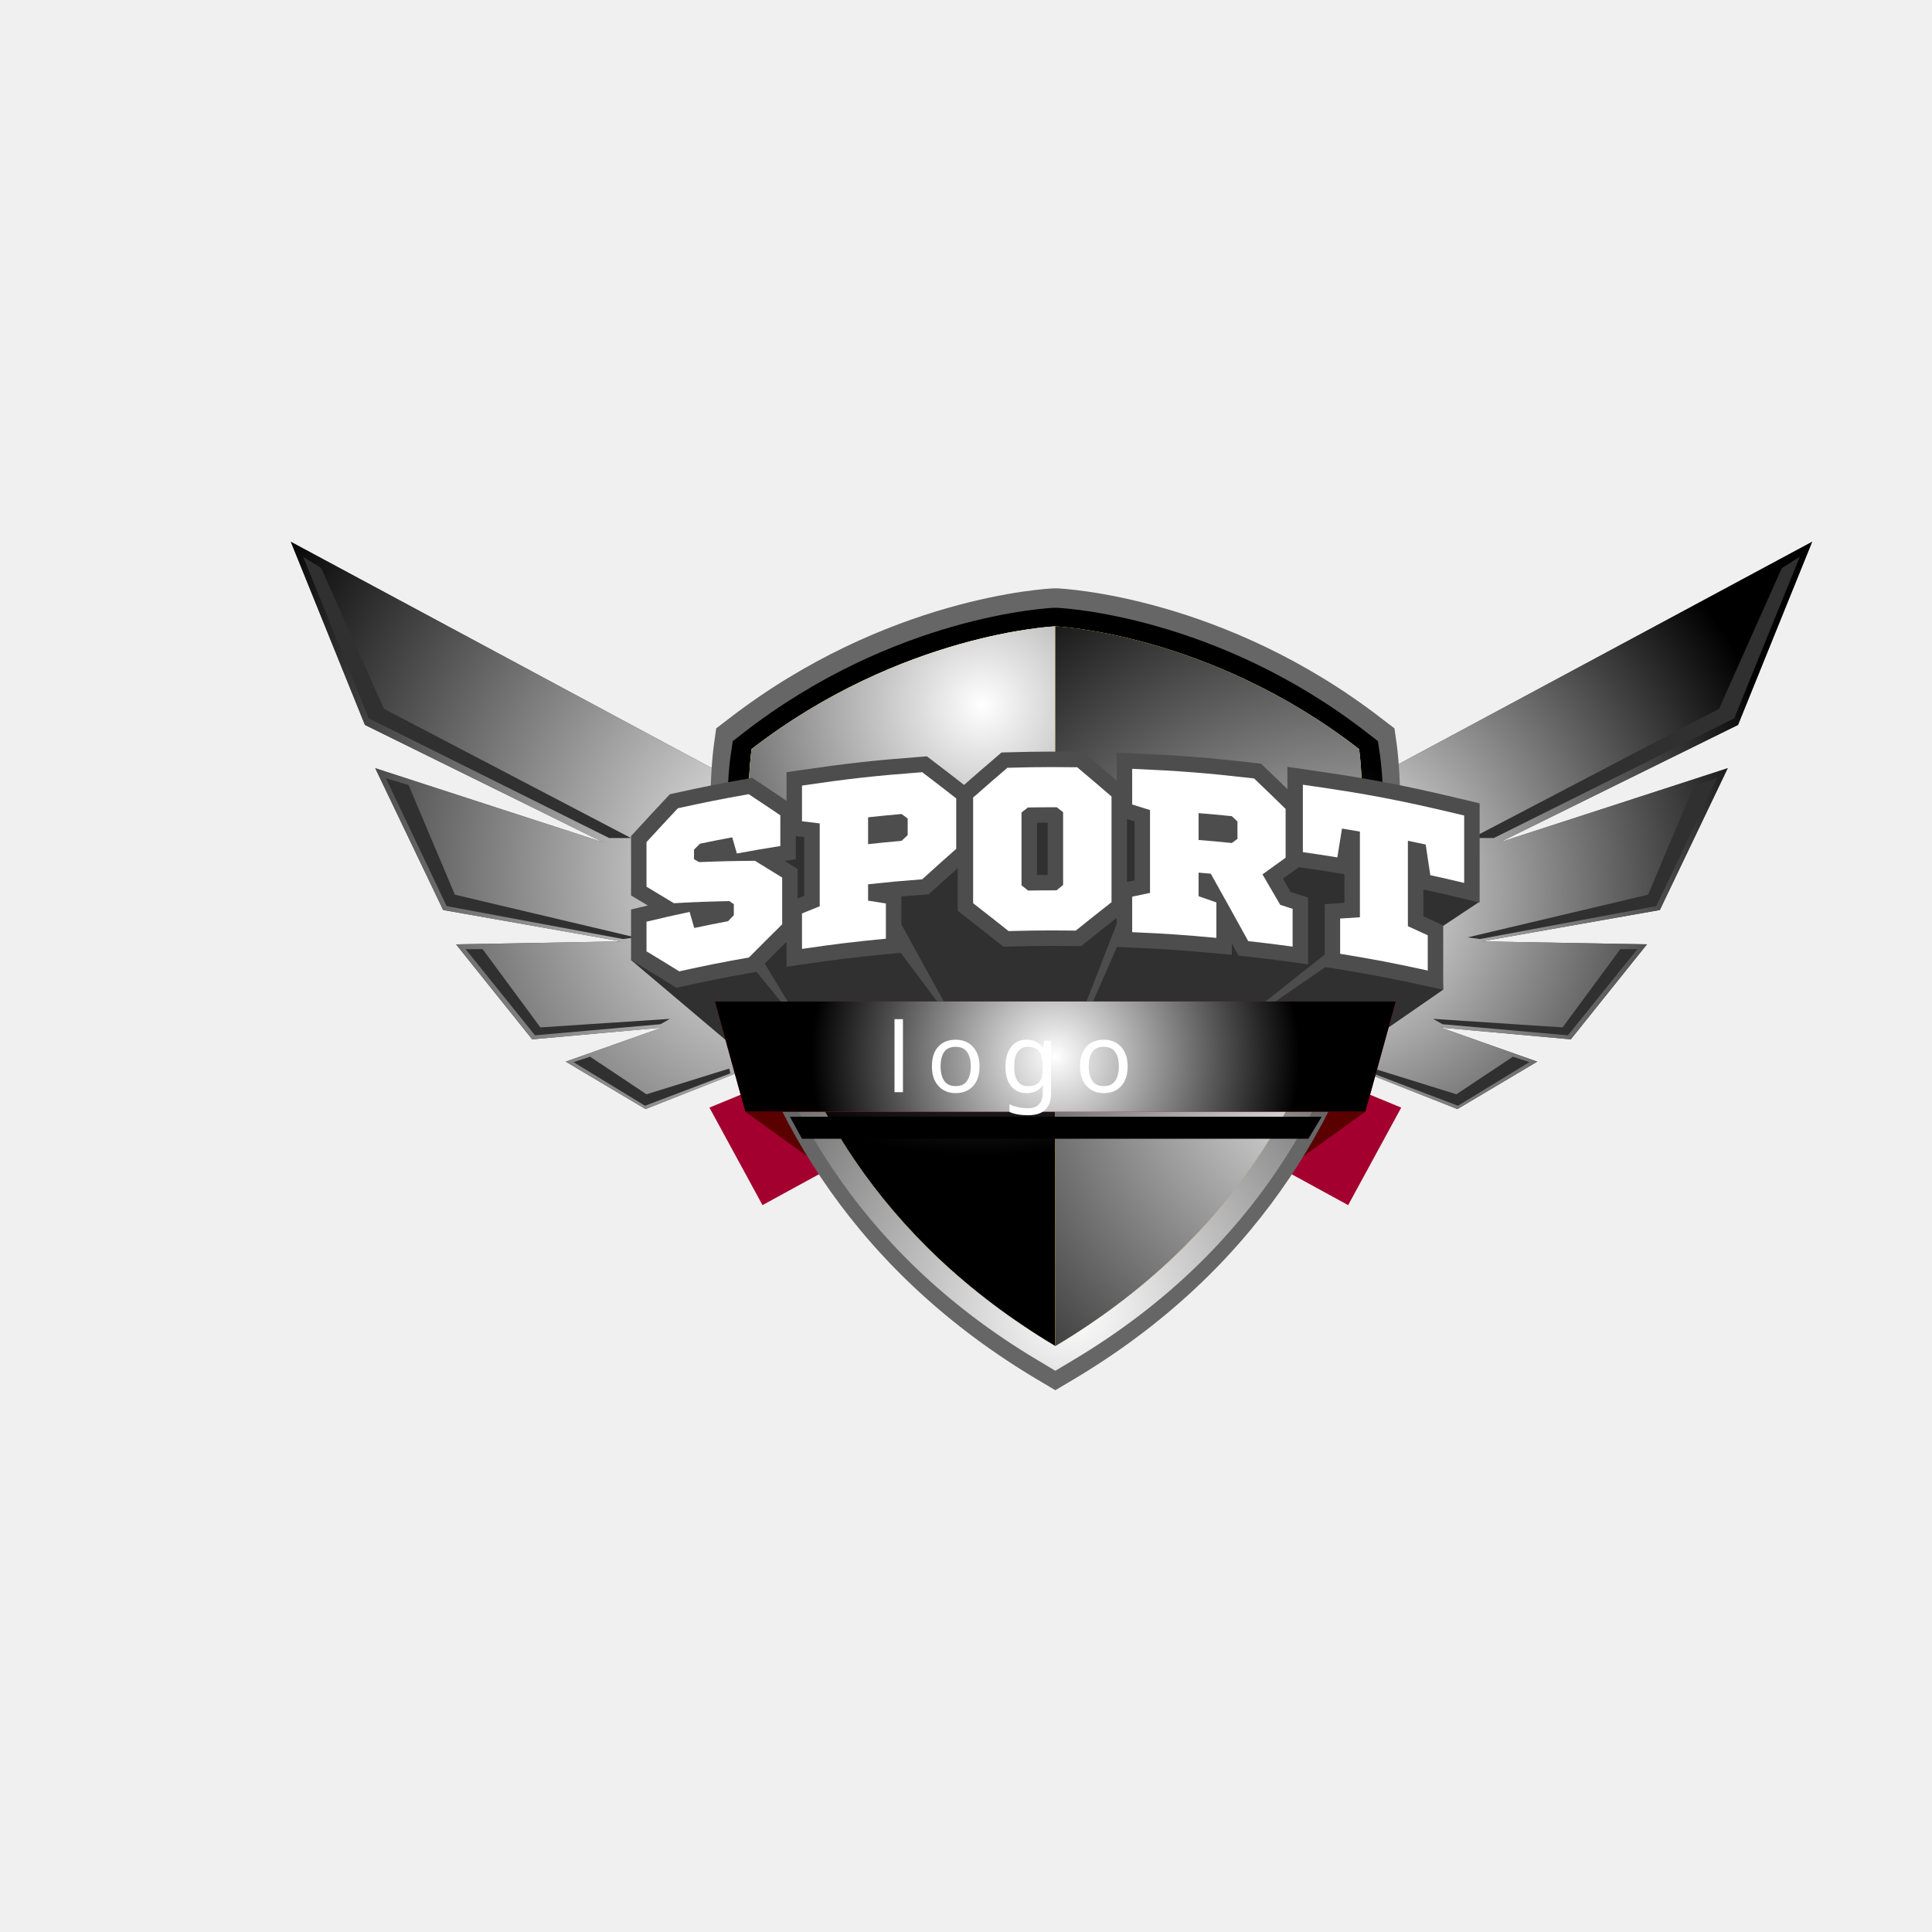
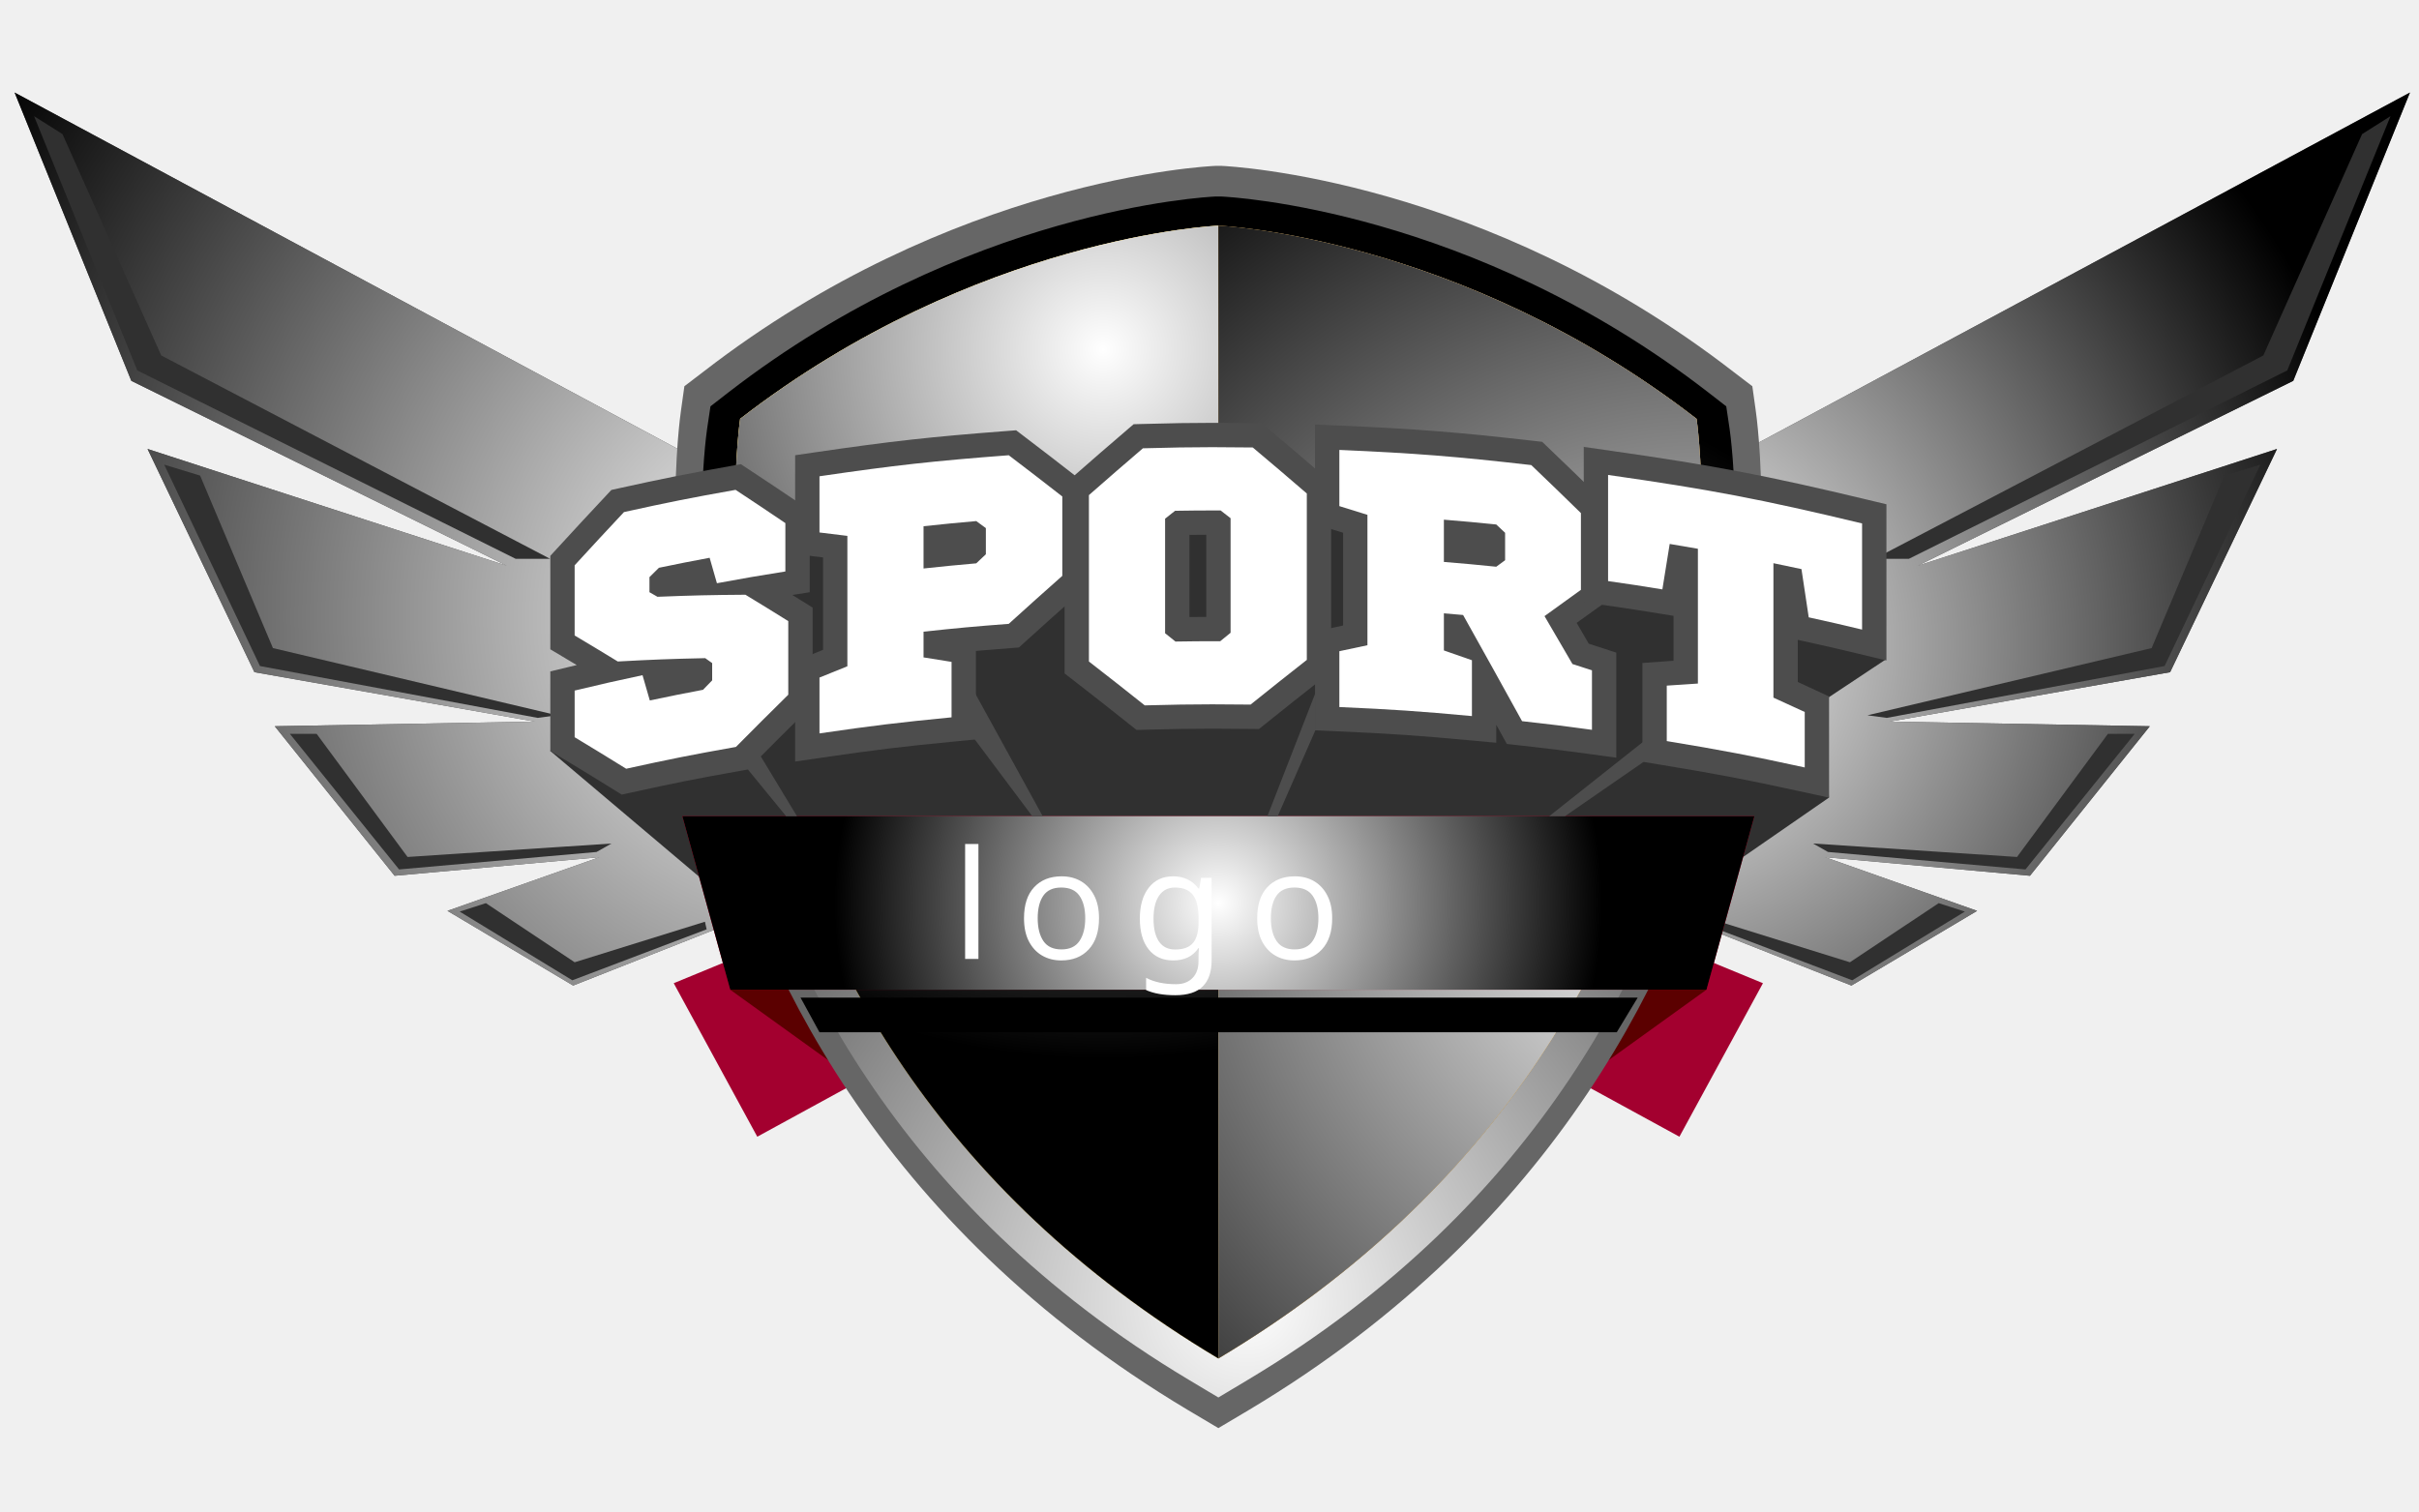
- <svg xmlns="http://www.w3.org/2000/svg" version="1.1" x="0px" y="0px" width="500px" height="500px" viewBox="0 0 500 500" enable-background="new 0 0 500 500" xml:space="preserve">
-   <g id="BACKGROUND" display="none">
-     <rect display="inline" fill="#F2F2F2" width="500" height="500" />
+ <svg xmlns="http://www.w3.org/2000/svg" version="1.1" x="0px" y="0px" width="800" height="500" viewBox="0 0 800 500" enable-background="new 0 0 500 500" xml:space="preserve" id="svg154">
+   <defs id="defs158" />
+   <g id="BACKGROUND" display="none" style="display:none">
+     <rect display="inline" width="500" height="500" id="rect2" x="0" y="0" style="display:inline;fill:#f2f2f2" />
    <radialGradient id="SVGID_1_" cx="250" cy="250" r="461.38" gradientUnits="userSpaceOnUse">
-       <stop offset="0.451" style="stop-color:#FFFFFF" />
-       <stop offset="1" style="stop-color:#000000" />
+       <stop offset="0.451" style="stop-color:#FFFFFF" id="stop4" />
+       <stop offset="1" style="stop-color:#000000" id="stop6" />
    </radialGradient>
-     <rect display="inline" opacity="0.36" fill="url(#SVGID_1_)" width="500" height="500" />
+     <rect display="inline" width="500" height="500" id="rect9" x="0" y="0" style="display:inline;opacity:0.36;fill:url(#SVGID_1_)" />
  </g>
-   <g id="OBJECTS">
-     <g>
-       <g>
-         <g>
-           <polygon fill="#4D4D4D" points="192.296,203.125 75.259,140.21 94.442,187.61 156.132,217.996 97.11,198.808 114.679,235.512       160.759,243.632 118.02,244.396 137.721,268.982 171.366,265.933 146.406,274.748 167.067,287.031 210.229,269.969     " />
+   <g id="OBJECTS" transform="matrix(2.012008,0,0,2.012008,-146.5909,-251.4939)">
+     <g id="g150">
+       <g id="g144">
+         <g id="g29">
+           <polygon points="75.259,140.21 94.442,187.61 156.132,217.996 97.11,198.808 114.679,235.512 160.759,243.632 118.02,244.396 137.721,268.982 171.366,265.933 146.406,274.748 167.067,287.031 210.229,269.969 192.296,203.125 " id="polygon12" style="fill:#4d4d4d" />
          <radialGradient id="SVGID_2_" cx="207.629" cy="226.395" r="161.32" gradientUnits="userSpaceOnUse">
-             <stop offset="0" style="stop-color:#FFFFFF" />
-             <stop offset="1" style="stop-color:#000000" />
+             <stop offset="0" style="stop-color:#FFFFFF" id="stop14" />
+             <stop offset="1" style="stop-color:#000000" id="stop16" />
          </radialGradient>
-           <polygon fill="url(#SVGID_2_)" points="192.296,203.125 75.259,140.21 94.442,187.61 156.132,217.996 97.11,198.808       114.679,235.512 160.759,243.632 118.02,244.396 137.721,268.982 171.366,265.933 146.406,274.748 167.067,287.031       210.229,269.969     " />
-           <polygon fill="#303030" points="83.13,147.046 99.358,183.437 163.289,216.877 157.633,216.877 95.424,185.896 78.458,144.095           " />
-           <polygon fill="#303030" points="99.85,201.387 115.587,234.499 161.239,243.023 164.436,242.597 117.718,231.548       105.751,203.19     " />
-           <polygon fill="#303030" points="170.911,265.07 138.454,267.939 120.504,245.646 124.904,245.646 139.847,265.891       173.37,263.678     " />
-           <polygon fill="#303030" points="148.417,274.871 166.93,286.165 189.008,277.787 188.73,276.538 167.315,283.202       152.721,273.483     " />
+           <polygon points="75.259,140.21 94.442,187.61 156.132,217.996 97.11,198.808 114.679,235.512 160.759,243.632 118.02,244.396 137.721,268.982 171.366,265.933 146.406,274.748 167.067,287.031 210.229,269.969 192.296,203.125 " id="polygon19" style="fill:url(#SVGID_2_)" />
+           <polygon points="163.289,216.877 157.633,216.877 95.424,185.896 78.458,144.095 83.13,147.046 99.358,183.437 " id="polygon21" style="fill:#303030" />
+           <polygon points="161.239,243.023 164.436,242.597 117.718,231.548 105.751,203.19 99.85,201.387 115.587,234.499 " id="polygon23" style="fill:#303030" />
+           <polygon points="120.504,245.646 124.904,245.646 139.847,265.891 173.37,263.678 170.911,265.07 138.454,267.939 " id="polygon25" style="fill:#303030" />
+           <polygon points="189.008,277.787 188.73,276.538 167.315,283.202 152.721,273.483 148.417,274.871 166.93,286.165 " id="polygon27" style="fill:#303030" />
        </g>
-         <g>
-           <polygon fill="#4D4D4D" points="351.947,203.125 468.984,140.21 449.801,187.61 388.111,217.996 447.133,198.808       429.564,235.512 383.484,243.632 426.225,244.396 406.523,268.982 372.877,265.933 397.838,274.748 377.178,287.031       334.014,269.969     " />
+         <g id="g48">
+           <polygon points="468.984,140.21 449.801,187.61 388.111,217.996 447.133,198.808 429.564,235.512 383.484,243.632 426.225,244.396 406.523,268.982 372.877,265.933 397.838,274.748 377.178,287.031 334.014,269.969 351.947,203.125 " id="polygon31" style="fill:#4d4d4d" />
          <radialGradient id="SVGID_3_" cx="342.046" cy="230.986" r="124.176" gradientUnits="userSpaceOnUse">
-             <stop offset="0" style="stop-color:#FFFFFF" />
-             <stop offset="1" style="stop-color:#000000" />
+             <stop offset="0" style="stop-color:#FFFFFF" id="stop33" />
+             <stop offset="1" style="stop-color:#000000" id="stop35" />
          </radialGradient>
-           <polygon fill="url(#SVGID_3_)" points="351.947,203.125 468.984,140.21 449.801,187.61 388.111,217.996 447.133,198.808       429.564,235.512 383.484,243.632 426.225,244.396 406.523,268.982 372.877,265.933 397.838,274.748 377.178,287.031       334.014,269.969     " />
-           <polygon fill="#303030" points="461.113,147.046 444.885,183.437 380.955,216.877 386.611,216.877 448.82,185.896       465.785,144.095     " />
-           <polygon fill="#303030" points="444.395,201.387 428.656,234.499 383.004,243.023 379.809,242.597 426.525,231.548       438.492,203.19     " />
-           <polygon fill="#303030" points="373.332,265.07 405.789,267.939 423.74,245.646 419.34,245.646 404.396,265.891       370.875,263.678     " />
-           <polygon fill="#303030" points="395.826,274.871 377.313,286.165 355.236,277.787 355.514,276.538 376.93,283.202       391.523,273.483     " />
+           <polygon points="468.984,140.21 449.801,187.61 388.111,217.996 447.133,198.808 429.564,235.512 383.484,243.632 426.225,244.396 406.523,268.982 372.877,265.933 397.838,274.748 377.178,287.031 334.014,269.969 351.947,203.125 " id="polygon38" style="fill:url(#SVGID_3_)" />
+           <polygon points="380.955,216.877 386.611,216.877 448.82,185.896 465.785,144.095 461.113,147.046 444.885,183.437 " id="polygon40" style="fill:#303030" />
+           <polygon points="383.004,243.023 379.809,242.597 426.525,231.548 438.492,203.19 444.395,201.387 428.656,234.499 " id="polygon42" style="fill:#303030" />
+           <polygon points="423.74,245.646 419.34,245.646 404.396,265.891 370.875,263.678 373.332,265.07 405.789,267.939 " id="polygon44" style="fill:#303030" />
+           <polygon points="355.236,277.787 355.514,276.538 376.93,283.202 391.523,273.483 395.826,274.871 377.313,286.165 " id="polygon46" style="fill:#303030" />
        </g>
-         <polygon fill="#A3002F" points="330.49,301.824 348.904,311.882 362.635,286.645 340.543,277.54    " />
-         <polygon fill="#5B0000" points="353.357,287.709 334.014,301.637 339.752,280.818    " />
-         <polygon fill="#A3002F" points="215.746,301.823 197.332,311.881 183.6,286.645 205.693,277.539    " />
-         <polygon fill="#5B0000" points="192.878,287.709 212.221,301.636 206.484,280.817    " />
-         <path fill="#666666" d="M361.441,192.431l-0.551-3.935l-3.146-2.4c-40.877-31.67-82.461-33.755-84.191-33.833h-0.826     c-1.77,0.079-43.315,2.164-84.23,33.833l-3.147,2.4l-0.551,3.935c-0.157,1.062-3.855,27.027,4.524,60.192     c7.79,30.687,27.736,73.688,78.761,104.177l5.037,2.99l5.035-2.99c51.025-30.489,71.012-73.49,78.762-104.177     C365.297,219.458,361.6,193.493,361.441,192.431z M273.121,348.342c-93.201-55.669-78.605-154.495-78.605-154.495     c38.909-30.096,78.605-31.749,78.605-31.749s39.734,1.652,78.604,31.749C351.725,193.847,366.32,292.673,273.121,348.342z" />
+         <polygon points="362.635,286.645 340.543,277.54 330.49,301.824 348.904,311.882 " id="polygon50" style="fill:#a3002f" />
+         <polygon points="339.752,280.818 353.357,287.709 334.014,301.637 " id="polygon52" style="fill:#5b0000" />
+         <polygon points="183.6,286.645 205.693,277.539 215.746,301.823 197.332,311.881 " id="polygon54" style="fill:#a3002f" />
+         <polygon points="206.484,280.817 192.878,287.709 212.221,301.636 " id="polygon56" style="fill:#5b0000" />
+         <path d="m 361.441,192.431 -0.551,-3.935 -3.146,-2.4 c -40.877,-31.67 -82.461,-33.755 -84.191,-33.833 h -0.826 c -1.77,0.079 -43.315,2.164 -84.23,33.833 l -3.147,2.4 -0.551,3.935 c -0.157,1.062 -3.855,27.027 4.524,60.192 7.79,30.687 27.736,73.688 78.761,104.177 l 5.037,2.99 5.035,-2.99 c 51.025,-30.489 71.012,-73.49 78.762,-104.177 8.379,-33.165 4.682,-59.13 4.523,-60.192 z m -88.32,155.911 C 179.92,292.673 194.516,193.847 194.516,193.847 c 38.909,-30.096 78.605,-31.749 78.605,-31.749 0,0 39.734,1.652 78.604,31.749 0,0 14.595,98.826 -78.604,154.495 z" id="path58" style="fill:#666666" />
        <radialGradient id="SVGID_4_" cx="277.789" cy="339.175" r="160.581" gradientUnits="userSpaceOnUse">
-           <stop offset="0" style="stop-color:#FFFFFF" />
-           <stop offset="1" style="stop-color:#000000" />
+           <stop offset="0" style="stop-color:#FFFFFF" id="stop60" />
+           <stop offset="1" style="stop-color:#000000" id="stop62" />
        </radialGradient>
-         <path fill="url(#SVGID_4_)" d="M357.154,195.5l-0.551-3.698l-2.99-2.321c-38.869-30.097-78.447-32.103-80.1-32.182h-0.787     c-1.652,0.079-41.19,2.085-80.099,32.182l-2.99,2.321l-0.551,3.698c-0.157,1.062-3.659,25.729,4.328,57.321     c7.396,29.191,26.359,70.067,74.906,99.062l4.801,2.872l4.799-2.872c48.547-28.994,67.549-69.87,74.906-99.062     C360.813,221.229,357.311,196.562,357.154,195.5z M273.121,348.342c-93.201-55.669-78.605-154.495-78.605-154.495     c38.909-30.096,78.605-31.749,78.605-31.749s39.734,1.652,78.604,31.749C351.725,193.847,366.32,292.673,273.121,348.342z" />
-         <path fill="#FFD34D" d="M273.121,348.339V162.095c0,0-39.716,1.669-78.605,31.765     C194.516,193.86,179.937,292.682,273.121,348.339z" />
+         <path d="m 357.154,195.5 -0.551,-3.698 -2.99,-2.321 c -38.869,-30.097 -78.447,-32.103 -80.1,-32.182 h -0.787 c -1.652,0.079 -41.19,2.085 -80.099,32.182 l -2.99,2.321 -0.551,3.698 c -0.157,1.062 -3.659,25.729 4.328,57.321 7.396,29.191 26.359,70.067 74.906,99.062 l 4.801,2.872 4.799,-2.872 c 48.547,-28.994 67.549,-69.87 74.906,-99.062 7.987,-31.592 4.485,-56.259 4.328,-57.321 z M 273.121,348.342 C 179.92,292.673 194.516,193.847 194.516,193.847 c 38.909,-30.096 78.605,-31.749 78.605,-31.749 0,0 39.734,1.652 78.604,31.749 0,0 14.595,98.826 -78.604,154.495 z" id="path65" style="fill:url(#SVGID_4_)" />
+         <path d="M 273.121,348.339 V 162.095 c 0,0 -39.716,1.669 -78.605,31.765 0,0 -14.579,98.822 78.605,154.479 z" id="path67" style="fill:#ffd34d" />
        <radialGradient id="SVGID_5_" cx="254.183" cy="182.464" r="116.627" gradientUnits="userSpaceOnUse">
-           <stop offset="0" style="stop-color:#FFFFFF" />
-           <stop offset="1" style="stop-color:#000000" />
+           <stop offset="0" style="stop-color:#FFFFFF" id="stop69" />
+           <stop offset="1" style="stop-color:#000000" id="stop71" />
        </radialGradient>
-         <path fill="url(#SVGID_5_)" d="M273.121,348.339V162.095c0,0-39.716,1.669-78.605,31.765     C194.516,193.86,179.937,292.682,273.121,348.339z" />
-         <path fill="#DC9F35" d="M273.121,348.339V162.095c0,0,39.719,1.669,78.607,31.765     C351.729,193.86,366.307,292.682,273.121,348.339z" />
+         <path d="M 273.121,348.339 V 162.095 c 0,0 -39.716,1.669 -78.605,31.765 0,0 -14.579,98.822 78.605,154.479 z" id="path74" style="fill:url(#SVGID_5_)" />
+         <path d="M 273.121,348.339 V 162.095 c 0,0 39.719,1.669 78.607,31.765 10e-4,0 14.579,98.822 -78.607,154.479 z" id="path76" style="fill:#dc9f35" />
        <radialGradient id="SVGID_6_" cx="353.193" cy="270.327" r="150.137" gradientUnits="userSpaceOnUse">
-           <stop offset="0" style="stop-color:#FFFFFF" />
-           <stop offset="1" style="stop-color:#000000" />
+           <stop offset="0" style="stop-color:#FFFFFF" id="stop78" />
+           <stop offset="1" style="stop-color:#000000" id="stop80" />
        </radialGradient>
-         <path fill="url(#SVGID_6_)" d="M273.121,348.339V162.095c0,0,39.719,1.669,78.607,31.765     C351.729,193.86,366.307,292.682,273.121,348.339z" />
-         <path fill="#303030" d="M163.289,248.443l29.59,25.007l149.661,4.089l30.941-21.404l-0.697-16.051l10.01-6.649     c0,0-23.535-25.293-23.535-25.428c0-0.134-93.25,0.967-93.25,0.967s-44.69,0.865-45.674,0.865     c-0.983,0-28.276,1.476-29.752,1.721c-1.475,0.246-13.032,4.18-13.77,4.426c-0.738,0.246-9.497,6.722-9.497,6.722l3.35,9.506     l0.246,6.147L163.289,248.443z" />
-         <g>
-           <g>
-             <g>
-               <path fill="#FFFFFF" d="M174.729,253.082c-3.384-2.1-5.074-3.133-8.447-5.166l-0.967-0.583v-10.377l1.533-0.368        c2.447-0.587,4.214-1.003,6.049-1.417c-2.53-1.542-3.94-2.391-6.605-3.978l-0.977-0.582v-13.451l0.526-0.574        c3.245-3.538,4.87-5.291,8.126-8.769l0.423-0.453l0.605-0.134c7.367-1.626,10.982-2.346,18.418-3.669l0.785-0.14l0.666,0.439        c3.277,2.161,4.919,3.257,8.204,5.479l0.879,0.595v10.719l-1.686,0.268c-1.887,0.3-3.369,0.541-4.787,0.781        c2.168,1.322,3.557,2.18,6.01,3.708l0.942,0.587v14.048l-0.595,0.587c-3.439,3.395-5.156,5.107-8.587,8.568l-0.446,0.451        l-0.624,0.11c-7.252,1.288-10.778,1.989-17.962,3.569l-0.793,0.174L174.729,253.082z M181.078,237.818        c2.235-0.465,3.839-0.783,6.345-1.261l0.497-0.514v-0.822c-2.977,0.068-5.169,0.133-7.523,0.233L181.078,237.818z         M181.61,221.085c2.755-0.107,4.848-0.176,7.002-0.223l-0.533-1.859c-2.084,0.397-3.591,0.698-5.928,1.18l-0.541,0.533        V221.085z" />
-               <path fill="#4D4D4D" d="M193.764,205.533c3.27,2.156,4.908,3.25,8.185,5.466c0,3.181,0,4.771,0,7.951        c-4.507,0.717-6.757,1.104-11.25,1.935c-0.48-1.675-0.72-2.512-1.199-4.186c-3.337,0.626-5.004,0.956-8.333,1.646        c-0.623,0.613-0.935,0.92-1.557,1.536c0,0.992,0,1.488,0,2.48c0.527,0.301,0.79,0.452,1.317,0.754        c5.769-0.23,8.662-0.298,14.458-0.339c2.814,1.712,4.223,2.58,7.042,4.337c0,4.841,0,7.261,0,12.102        c-3.445,3.4-5.166,5.117-8.603,8.583c-7.238,1.286-10.848,2.004-18.042,3.586c-3.393-2.105-5.087-3.141-8.469-5.18        c0-3.068,0-4.603,0-7.671c4.453-1.069,6.685-1.575,11.157-2.53c0.479,1.661,0.719,2.492,1.199,4.155        c3.494-0.736,5.244-1.087,8.748-1.754c0.6-0.621,0.9-0.931,1.5-1.551c0-1.135,0-1.702,0-2.837        c-0.457-0.326-0.685-0.489-1.142-0.813c-5.762,0.125-8.637,0.235-14.37,0.548c-2.841-1.733-4.26-2.588-7.093-4.275        c0-4.614,0-6.921,0-11.536c3.239-3.532,4.862-5.283,8.111-8.754C182.738,207.571,186.407,206.841,193.764,205.533         M194.634,201.315l-1.571,0.279c-7.378,1.313-11.182,2.07-18.499,3.686l-1.211,0.267l-0.847,0.905        c-3.287,3.511-4.884,5.235-8.139,8.784l-1.052,1.147v1.557v11.536v2.273l1.953,1.163c0.915,0.545,1.678,1,2.388,1.426        c-0.407,0.097-0.83,0.199-1.275,0.306l-3.066,0.736v3.153v7.671v2.259l1.935,1.167c3.38,2.037,5.033,3.049,8.426,5.152        l1.381,0.856l1.587-0.349c7.156-1.574,10.666-2.271,17.882-3.554l1.248-0.222l0.893-0.9c3.439-3.469,5.121-5.148,8.572-8.553        l1.19-1.175v-1.672v-12.102v-2.221l-1.884-1.174c-0.525-0.327-1-0.623-1.445-0.899l2.85-0.453v-3.415v-7.951v-2.124        l-1.759-1.189c-3.296-2.229-4.91-3.307-8.224-5.492L194.634,201.315L194.634,201.315z" />
+         <path d="M 273.121,348.339 V 162.095 c 0,0 39.719,1.669 78.607,31.765 10e-4,0 14.579,98.822 -78.607,154.479 z" id="path83" style="fill:url(#SVGID_6_)" />
+         <path d="m 163.289,248.443 29.59,25.007 149.661,4.089 30.941,-21.404 -0.697,-16.051 10.01,-6.649 c 0,0 -23.535,-25.293 -23.535,-25.428 0,-0.134 -93.25,0.967 -93.25,0.967 0,0 -44.69,0.865 -45.674,0.865 -0.983,0 -28.276,1.476 -29.752,1.721 -1.475,0.246 -13.032,4.18 -13.77,4.426 -0.738,0.246 -9.497,6.722 -9.497,6.722 l 3.35,9.506 0.246,6.147 z" id="path85" style="fill:#303030" />
+         <g id="g119">
+           <g id="g117">
+             <g id="g91">
+               <path d="m 174.729,253.082 c -3.384,-2.1 -5.074,-3.133 -8.447,-5.166 l -0.967,-0.583 v -10.377 l 1.533,-0.368 c 2.447,-0.587 4.214,-1.003 6.049,-1.417 -2.53,-1.542 -3.94,-2.391 -6.605,-3.978 l -0.977,-0.582 V 217.16 l 0.526,-0.574 c 3.245,-3.538 4.87,-5.291 8.126,-8.769 l 0.423,-0.453 0.605,-0.134 c 7.367,-1.626 10.982,-2.346 18.418,-3.669 l 0.785,-0.14 0.666,0.439 c 3.277,2.161 4.919,3.257 8.204,5.479 l 0.879,0.595 v 10.719 l -1.686,0.268 c -1.887,0.3 -3.369,0.541 -4.787,0.781 2.168,1.322 3.557,2.18 6.01,3.708 l 0.942,0.587 v 14.048 l -0.595,0.587 c -3.439,3.395 -5.156,5.107 -8.587,8.568 l -0.446,0.451 -0.624,0.11 c -7.252,1.288 -10.778,1.989 -17.962,3.569 l -0.793,0.174 z m 6.349,-15.264 c 2.235,-0.465 3.839,-0.783 6.345,-1.261 l 0.497,-0.514 v -0.822 c -2.977,0.068 -5.169,0.133 -7.523,0.233 z m 0.532,-16.733 c 2.755,-0.107 4.848,-0.176 7.002,-0.223 l -0.533,-1.859 c -2.084,0.397 -3.591,0.698 -5.928,1.18 l -0.541,0.533 z" id="path87" style="fill:#ffffff" />
+               <path d="m 193.764,205.533 c 3.27,2.156 4.908,3.25 8.185,5.466 0,3.181 0,4.771 0,7.951 -4.507,0.717 -6.757,1.104 -11.25,1.935 -0.48,-1.675 -0.72,-2.512 -1.199,-4.186 -3.337,0.626 -5.004,0.956 -8.333,1.646 -0.623,0.613 -0.935,0.92 -1.557,1.536 0,0.992 0,1.488 0,2.48 0.527,0.301 0.79,0.452 1.317,0.754 5.769,-0.23 8.662,-0.298 14.458,-0.339 2.814,1.712 4.223,2.58 7.042,4.337 0,4.841 0,7.261 0,12.102 -3.445,3.4 -5.166,5.117 -8.603,8.583 -7.238,1.286 -10.848,2.004 -18.042,3.586 -3.393,-2.105 -5.087,-3.141 -8.469,-5.18 0,-3.068 0,-4.603 0,-7.671 4.453,-1.069 6.685,-1.575 11.157,-2.53 0.479,1.661 0.719,2.492 1.199,4.155 3.494,-0.736 5.244,-1.087 8.748,-1.754 0.6,-0.621 0.9,-0.931 1.5,-1.551 0,-1.135 0,-1.702 0,-2.837 -0.457,-0.326 -0.685,-0.489 -1.142,-0.813 -5.762,0.125 -8.637,0.235 -14.37,0.548 -2.841,-1.733 -4.26,-2.588 -7.093,-4.275 0,-4.614 0,-6.921 0,-11.536 3.239,-3.532 4.862,-5.283 8.111,-8.754 7.315,-1.615 10.984,-2.345 18.341,-3.653 m 0.87,-4.218 -1.571,0.279 c -7.378,1.313 -11.182,2.07 -18.499,3.686 l -1.211,0.267 -0.847,0.905 c -3.287,3.511 -4.884,5.235 -8.139,8.784 l -1.052,1.147 v 1.557 11.536 2.273 l 1.953,1.163 c 0.915,0.545 1.678,1 2.388,1.426 -0.407,0.097 -0.83,0.199 -1.275,0.306 l -3.066,0.736 v 3.153 7.671 2.259 l 1.935,1.167 c 3.38,2.037 5.033,3.049 8.426,5.152 l 1.381,0.856 1.587,-0.349 c 7.156,-1.574 10.666,-2.271 17.882,-3.554 l 1.248,-0.222 0.893,-0.9 c 3.439,-3.469 5.121,-5.148 8.572,-8.553 l 1.19,-1.175 v -1.672 -12.102 -2.221 l -1.884,-1.174 c -0.525,-0.327 -1,-0.623 -1.445,-0.899 l 2.85,-0.453 v -3.415 -7.951 -2.124 l -1.759,-1.189 c -3.296,-2.229 -4.91,-3.307 -8.224,-5.492 z" id="path89" style="fill:#4d4d4d" />
            </g>
-             <g>
-               <path fill="#FFFFFF" d="M205.556,235.052l1.242-0.509c1.371-0.562,2.232-0.912,3.344-1.358v-18.321        c-0.882-0.11-1.67-0.205-2.819-0.339l-1.767-0.208V201.57l1.711-0.25c12.513-1.829,18.646-2.51,31.249-3.471l0.758-0.058        l0.605,0.461c3.526,2.684,5.291,4.043,8.821,6.796l0.77,0.601v14.922l-0.673,0.597c-3.54,3.138-5.264,4.684-8.785,7.877        l-0.508,0.46l-0.684,0.052c-4.981,0.379-7.698,0.62-12.159,1.091v0.718c0.923,0.146,1.733,0.278,2.931,0.476l1.674,0.276        v12.63l-1.807,0.176c-8.708,0.847-12.95,1.363-21.614,2.629l-2.29,0.335V235.052z M226.661,216.239        c1.982-0.206,3.512-0.352,5.798-0.556l0.445-0.42v-2.426l-0.151-0.111c-2.37,0.211-3.925,0.36-6.092,0.588V216.239z" />
-               <path fill="#4D4D4D" d="M238.668,199.843c3.519,2.678,5.28,4.035,8.802,6.782c0,5.218,0,7.828,0,13.046        c-3.522,3.123-5.283,4.701-8.802,7.892c-5.608,0.428-8.411,0.685-14.007,1.287c0,1.691,0,2.537,0,4.228        c1.841,0.285,2.762,0.433,4.605,0.737c0,3.647,0,5.471,0,9.119c-8.702,0.846-13.046,1.375-21.71,2.641        c0-3.672,0-5.508,0-9.181c1.833-0.751,2.75-1.122,4.585-1.854c0-8.576,0-12.863,0-21.438        c-1.835-0.234-2.752-0.347-4.585-0.562c0-3.696,0-5.544,0-9.24C219.961,201.485,226.191,200.794,238.668,199.843         M224.661,218.462c3.464-0.372,5.197-0.542,8.666-0.848c0.631-0.597,0.947-0.895,1.578-1.489c0-1.721,0-2.582,0-4.303        c-0.631-0.463-0.947-0.694-1.578-1.155c-3.469,0.306-5.202,0.475-8.666,0.848        C224.661,214.295,224.661,215.684,224.661,218.462 M239.88,195.739l-1.517,0.116c-12.515,0.954-18.968,1.671-31.386,3.486        l-3.421,0.5v3.458v9.24v3.558l3.533,0.415c0.386,0.045,0.731,0.086,1.052,0.125v15.199c-0.626,0.254-1.271,0.517-2.103,0.858        l-2.483,1.018v2.684v9.181v4.627l4.579-0.67c8.623-1.26,12.846-1.773,21.519-2.617l3.613-0.351v-3.63v-9.119v-1.802        c1.687-0.148,3.467-0.291,5.706-0.461l1.367-0.104l1.016-0.921c3.512-3.185,5.233-4.728,8.769-7.862l1.347-1.194v-1.799        v-13.046v-1.953l-1.541-1.201c-3.544-2.764-5.279-4.101-8.84-6.811L239.88,195.739L239.88,195.739z" />
+             <g id="g97">
+               <path d="m 205.556,235.052 1.242,-0.509 c 1.371,-0.562 2.232,-0.912 3.344,-1.358 v -18.321 c -0.882,-0.11 -1.67,-0.205 -2.819,-0.339 l -1.767,-0.208 V 201.57 l 1.711,-0.25 c 12.513,-1.829 18.646,-2.51 31.249,-3.471 l 0.758,-0.058 0.605,0.461 c 3.526,2.684 5.291,4.043 8.821,6.796 l 0.77,0.601 v 14.922 l -0.673,0.597 c -3.54,3.138 -5.264,4.684 -8.785,7.877 l -0.508,0.46 -0.684,0.052 c -4.981,0.379 -7.698,0.62 -12.159,1.091 v 0.718 c 0.923,0.146 1.733,0.278 2.931,0.476 l 1.674,0.276 v 12.63 l -1.807,0.176 c -8.708,0.847 -12.95,1.363 -21.614,2.629 l -2.29,0.335 v -12.836 z m 21.105,-18.813 c 1.982,-0.206 3.512,-0.352 5.798,-0.556 l 0.445,-0.42 v -2.426 l -0.151,-0.111 c -2.37,0.211 -3.925,0.36 -6.092,0.588 z" id="path93" style="fill:#ffffff" />
+               <path d="m 238.668,199.843 c 3.519,2.678 5.28,4.035 8.802,6.782 0,5.218 0,7.828 0,13.046 -3.522,3.123 -5.283,4.701 -8.802,7.892 -5.608,0.428 -8.411,0.685 -14.007,1.287 0,1.691 0,2.537 0,4.228 1.841,0.285 2.762,0.433 4.605,0.737 0,3.647 0,5.471 0,9.119 -8.702,0.846 -13.046,1.375 -21.71,2.641 0,-3.672 0,-5.508 0,-9.181 1.833,-0.751 2.75,-1.122 4.585,-1.854 0,-8.576 0,-12.863 0,-21.438 -1.835,-0.234 -2.752,-0.347 -4.585,-0.562 0,-3.696 0,-5.544 0,-9.24 12.405,-1.815 18.635,-2.506 31.112,-3.457 m -14.007,18.619 c 3.464,-0.372 5.197,-0.542 8.666,-0.848 0.631,-0.597 0.947,-0.895 1.578,-1.489 0,-1.721 0,-2.582 0,-4.303 -0.631,-0.463 -0.947,-0.694 -1.578,-1.155 -3.469,0.306 -5.202,0.475 -8.666,0.848 0,2.78 0,4.169 0,6.947 m 15.219,-22.723 -1.517,0.116 c -12.515,0.954 -18.968,1.671 -31.386,3.486 l -3.421,0.5 v 3.458 9.24 3.558 l 3.533,0.415 c 0.386,0.045 0.731,0.086 1.052,0.125 v 15.199 c -0.626,0.254 -1.271,0.517 -2.103,0.858 l -2.483,1.018 v 2.684 9.181 4.627 l 4.579,-0.67 c 8.623,-1.26 12.846,-1.773 21.519,-2.617 l 3.613,-0.351 v -3.63 -9.119 -1.802 c 1.687,-0.148 3.467,-0.291 5.706,-0.461 l 1.367,-0.104 1.016,-0.921 c 3.512,-3.185 5.233,-4.728 8.769,-7.862 l 1.347,-1.194 v -1.799 -13.046 -1.953 l -1.541,-1.201 c -3.544,-2.764 -5.279,-4.101 -8.84,-6.811 z" id="path95" style="fill:#4d4d4d" />
            </g>
-             <g>
-               <path fill="#FFFFFF" d="M259.776,242.533c-3.679-2.927-5.476-4.339-9.157-7.196l-0.774-0.601v-29.244l0.681-0.598        c3.582-3.143,5.327-4.656,8.892-7.712l0.539-0.461l0.708-0.019c4.912-0.135,8.013-0.185,11.44-0.185        c1.99,0,4.113,0.017,6.697,0.049l0.715,0.009l0.549,0.46c3.592,3.024,5.338,4.512,8.898,7.58l0.695,0.599v29.254l-0.773,0.601        c-1.535,1.192-3.066,2.403-4.598,3.63l-5.186,4.146l-0.713-0.008c-2.418-0.028-4.414-0.044-6.283-0.044        c-3.303,0-6.293,0.047-11.033,0.174l-0.729,0.019L259.776,242.533z M266.758,228.462c2.27-0.034,3.688-0.044,5.959-0.044        l0.414-0.338v-16.908l-0.328-0.254h-0.035c-2.303,0-3.736,0.011-6.051,0.045l-0.35,0.278v16.908L266.758,228.462z" />
-               <path fill="#4D4D4D" d="M272.109,198.517c1.982,0,4.098,0.018,6.668,0.049c3.555,2.991,5.33,4.504,8.883,7.565        c0,10.943,0,16.416,0,27.359c-1.543,1.199-3.084,2.416-4.623,3.65c-1.543,1.234-3.082,2.468-4.623,3.697        c-2.426-0.028-4.43-0.043-6.305-0.043c-3.502,0-6.558,0.053-11.088,0.174c-3.672-2.922-5.508-4.364-9.176-7.211        c0-10.943,0-16.416,0-27.359c3.549-3.114,5.323-4.653,8.874-7.697C265.37,198.574,268.523,198.517,272.109,198.517         M266.069,230.473c2.729-0.042,4.194-0.055,6.741-0.055c0.199,0,0.404,0,0.617,0c0.682-0.557,1.021-0.834,1.703-1.388        c0-7.534,0-11.301,0-18.835c-0.656-0.512-0.984-0.767-1.641-1.276c-0.252,0-0.492,0-0.723,0c-2.533,0-4.018,0.013-6.76,0.056        c-0.656,0.519-0.984,0.779-1.641,1.3c0,7.534,0,11.301,0,18.835C265.048,229.654,265.389,229.926,266.069,230.473         M272.109,194.517L272.109,194.517c-3.449,0-6.566,0.05-11.5,0.186l-1.417,0.039l-1.076,0.923        c-3.593,3.08-5.341,4.596-8.909,7.727l-1.362,1.195v1.812v27.359v1.959l1.548,1.201c3.683,2.858,5.476,4.267,9.137,7.181        l1.141,0.908l1.457-0.039c4.718-0.126,7.694-0.173,10.981-0.173c1.762,0,3.693,0.013,6.258,0.044l1.428,0.016l1.115-0.89        c0.979-0.781,1.957-1.564,2.936-2.348l1.689-1.352c1.563-1.252,3.102-2.468,4.578-3.616l1.547-1.201v-1.958v-27.359v-1.833        l-1.389-1.197c-3.582-3.086-5.332-4.577-8.918-7.595l-1.094-0.921l-1.432-0.018        C276.076,194.533,274.004,194.517,272.109,194.517L272.109,194.517z M268.367,212.941c0.967-0.011,1.818-0.018,2.764-0.021        v13.5c-0.949,0.003-1.803,0.009-2.764,0.02V212.941L268.367,212.941z" />
+             <g id="g103">
+               <path d="m 259.776,242.533 c -3.679,-2.927 -5.476,-4.339 -9.157,-7.196 l -0.774,-0.601 v -29.244 l 0.681,-0.598 c 3.582,-3.143 5.327,-4.656 8.892,-7.712 l 0.539,-0.461 0.708,-0.019 c 4.912,-0.135 8.013,-0.185 11.44,-0.185 1.99,0 4.113,0.017 6.697,0.049 l 0.715,0.009 0.549,0.46 c 3.592,3.024 5.338,4.512 8.898,7.58 l 0.695,0.599 v 29.254 l -0.773,0.601 c -1.535,1.192 -3.066,2.403 -4.598,3.63 l -5.186,4.146 -0.713,-0.008 c -2.418,-0.028 -4.414,-0.044 -6.283,-0.044 -3.303,0 -6.293,0.047 -11.033,0.174 l -0.729,0.019 z m 6.982,-14.071 c 2.27,-0.034 3.688,-0.044 5.959,-0.044 l 0.414,-0.338 v -16.908 l -0.328,-0.254 h -0.035 c -2.303,0 -3.736,0.011 -6.051,0.045 l -0.35,0.278 v 16.908 z" id="path99" style="fill:#ffffff" />
+               <path d="m 272.109,198.517 c 1.982,0 4.098,0.018 6.668,0.049 3.555,2.991 5.33,4.504 8.883,7.565 0,10.943 0,16.416 0,27.359 -1.543,1.199 -3.084,2.416 -4.623,3.65 -1.543,1.234 -3.082,2.468 -4.623,3.697 -2.426,-0.028 -4.43,-0.043 -6.305,-0.043 -3.502,0 -6.558,0.053 -11.088,0.174 -3.672,-2.922 -5.508,-4.364 -9.176,-7.211 0,-10.943 0,-16.416 0,-27.359 3.549,-3.114 5.323,-4.653 8.874,-7.697 4.651,-0.127 7.804,-0.184 11.39,-0.184 m -6.04,31.956 c 2.729,-0.042 4.194,-0.055 6.741,-0.055 0.199,0 0.404,0 0.617,0 0.682,-0.557 1.021,-0.834 1.703,-1.388 0,-7.534 0,-11.301 0,-18.835 -0.656,-0.512 -0.984,-0.767 -1.641,-1.276 -0.252,0 -0.492,0 -0.723,0 -2.533,0 -4.018,0.013 -6.76,0.056 -0.656,0.519 -0.984,0.779 -1.641,1.3 0,7.534 0,11.301 0,18.835 0.683,0.544 1.024,0.816 1.704,1.363 m 6.04,-35.956 v 0 c -3.449,0 -6.566,0.05 -11.5,0.186 l -1.417,0.039 -1.076,0.923 c -3.593,3.08 -5.341,4.596 -8.909,7.727 l -1.362,1.195 v 1.812 27.359 1.959 l 1.548,1.201 c 3.683,2.858 5.476,4.267 9.137,7.181 l 1.141,0.908 1.457,-0.039 c 4.718,-0.126 7.694,-0.173 10.981,-0.173 1.762,0 3.693,0.013 6.258,0.044 l 1.428,0.016 1.115,-0.89 c 0.979,-0.781 1.957,-1.564 2.936,-2.348 l 1.689,-1.352 c 1.563,-1.252 3.102,-2.468 4.578,-3.616 l 1.547,-1.201 v -1.958 -27.359 -1.833 l -1.389,-1.197 c -3.582,-3.086 -5.332,-4.577 -8.918,-7.595 l -1.094,-0.921 -1.432,-0.018 c -2.751,-0.034 -4.823,-0.05 -6.718,-0.05 z m -3.742,18.424 c 0.967,-0.011 1.818,-0.018 2.764,-0.021 v 13.5 c -0.949,0.003 -1.803,0.009 -2.764,0.02 z" id="path101" style="fill:#4d4d4d" />
            </g>
-             <g>
-               <path fill="#FFFFFF" d="M334.258,246.967c-4.58-0.626-6.824-0.904-11.439-1.415l-1.031-0.114l-0.5-0.908        c-1.779-3.225-3.15-5.706-4.488-8.117v8.508l-2.184-0.201c-8.707-0.804-12.965-1.094-21.695-1.478l-1.912-0.084v-12.706        l1.574-0.343c1.244-0.271,2.07-0.449,3.041-0.653v-18.346c-1.045-0.327-1.889-0.587-3.201-0.989l-1.414-0.433v-12.81        l2.088,0.092c12.77,0.561,18.988,1.052,31.684,2.502l0.67,0.077l0.486,0.466c3.273,3.132,4.908,4.714,8.178,7.906l0.602,0.588        V223l-0.836,0.598c-1.848,1.323-2.98,2.138-4.508,3.247c1.172,2.004,2.014,3.45,3.295,5.654        c0.85,0.271,3.863,1.251,3.863,1.251v13.528L334.258,246.967z M313.834,231.084c-0.514-0.923-1.057-1.895-1.645-2.947v2.373        C312.766,230.71,313.277,230.889,313.834,231.084z M312.189,215.542c2.141,0.181,3.691,0.326,6.043,0.563l0.021-0.015v-2.631        l-0.332-0.311c-2.25-0.227-3.758-0.369-5.732-0.537V215.542z" />
-               <path fill="#4D4D4D" d="M293.008,198.968c12.641,0.555,18.957,1.053,31.545,2.491c3.268,3.127,4.9,4.706,8.162,7.892        c0,5.048,0,7.573,0,12.621c-2.393,1.712-3.59,2.576-5.984,4.32c1.838,3.142,2.758,4.718,4.594,7.878        c1.281,0.408,1.924,0.614,3.205,1.032c0,3.914,0,5.87,0,9.784c-4.59-0.629-6.889-0.913-11.49-1.423        c-3.875-7.024-5.813-10.516-9.693-17.457c-1.262-0.112-1.895-0.167-3.156-0.27c0,2.44,0,3.66,0,6.099        c1.844,0.635,2.768,0.957,4.609,1.61c0,3.672,0,5.508,0,9.181c-8.705-0.804-13.064-1.101-21.791-1.484        c0-3.672,0-5.508,0-9.181c1.846-0.402,2.77-0.599,4.615-0.982c0-8.575,0-12.863,0-21.438c-1.846-0.583-2.77-0.87-4.615-1.435        C293.008,204.512,293.008,202.664,293.008,198.968 M318.797,218.172c0.584-0.429,0.875-0.643,1.457-1.07        c0-1.803,0-2.705,0-4.508c-0.582-0.548-0.873-0.822-1.457-1.368c-3.439-0.348-5.162-0.506-8.607-0.789        c0,2.778,0,4.167,0,6.946C313.635,217.666,315.357,217.823,318.797,218.172 M289.008,194.788v4.18v9.24v2.96l2.83,0.865        c0.693,0.212,1.254,0.384,1.785,0.548v15.255c-0.439,0.095-0.912,0.197-1.467,0.318l-3.148,0.686v3.222v9.181v3.828        l3.824,0.168c8.695,0.382,12.934,0.671,21.6,1.471l4.367,0.403v-2.954c0.238,0.431,0.484,0.875,0.738,1.336l1,1.814        l2.061,0.229c4.586,0.508,6.82,0.785,11.389,1.41l4.543,0.621v-4.584v-9.784v-2.904l-2.762-0.899        c-0.711-0.231-1.225-0.398-1.76-0.57c-0.742-1.276-1.346-2.314-1.996-3.427c0.912-0.658,1.816-1.308,3.031-2.177l1.672-1.197        v-2.056v-12.621v-1.684l-1.205-1.177c-3.289-3.214-4.898-4.768-8.191-7.92l-0.975-0.932l-1.338-0.153        c-12.605-1.439-19.148-1.956-31.822-2.513L289.008,194.788L289.008,194.788z" />
+             <g id="g109">
+               <path d="m 334.258,246.967 c -4.58,-0.626 -6.824,-0.904 -11.439,-1.415 l -1.031,-0.114 -0.5,-0.908 c -1.779,-3.225 -3.15,-5.706 -4.488,-8.117 v 8.508 l -2.184,-0.201 c -8.707,-0.804 -12.965,-1.094 -21.695,-1.478 l -1.912,-0.084 v -12.706 l 1.574,-0.343 c 1.244,-0.271 2.07,-0.449 3.041,-0.653 V 211.11 c -1.045,-0.327 -1.889,-0.587 -3.201,-0.989 l -1.414,-0.433 v -12.81 l 2.088,0.092 c 12.77,0.561 18.988,1.052 31.684,2.502 l 0.67,0.077 0.486,0.466 c 3.273,3.132 4.908,4.714 8.178,7.906 l 0.602,0.588 V 223 l -0.836,0.598 c -1.848,1.323 -2.98,2.138 -4.508,3.247 1.172,2.004 2.014,3.45 3.295,5.654 0.85,0.271 3.863,1.251 3.863,1.251 v 13.528 z m -20.424,-15.883 c -0.514,-0.923 -1.057,-1.895 -1.645,-2.947 v 2.373 c 0.577,0.2 1.088,0.379 1.645,0.574 z m -1.645,-15.542 c 2.141,0.181 3.691,0.326 6.043,0.563 l 0.021,-0.015 v -2.631 l -0.332,-0.311 c -2.25,-0.227 -3.758,-0.369 -5.732,-0.537 z" id="path105" style="fill:#ffffff" />
+               <path d="m 293.008,198.968 c 12.641,0.555 18.957,1.053 31.545,2.491 3.268,3.127 4.9,4.706 8.162,7.892 0,5.048 0,7.573 0,12.621 -2.393,1.712 -3.59,2.576 -5.984,4.32 1.838,3.142 2.758,4.718 4.594,7.878 1.281,0.408 1.924,0.614 3.205,1.032 0,3.914 0,5.87 0,9.784 -4.59,-0.629 -6.889,-0.913 -11.49,-1.423 -3.875,-7.024 -5.813,-10.516 -9.693,-17.457 -1.262,-0.112 -1.895,-0.167 -3.156,-0.27 0,2.44 0,3.66 0,6.099 1.844,0.635 2.768,0.957 4.609,1.61 0,3.672 0,5.508 0,9.181 -8.705,-0.804 -13.064,-1.101 -21.791,-1.484 0,-3.672 0,-5.508 0,-9.181 1.846,-0.402 2.77,-0.599 4.615,-0.982 0,-8.575 0,-12.863 0,-21.438 -1.846,-0.583 -2.77,-0.87 -4.615,-1.435 -0.001,-3.694 -0.001,-5.542 -0.001,-9.238 m 25.789,19.204 c 0.584,-0.429 0.875,-0.643 1.457,-1.07 0,-1.803 0,-2.705 0,-4.508 -0.582,-0.548 -0.873,-0.822 -1.457,-1.368 -3.439,-0.348 -5.162,-0.506 -8.607,-0.789 0,2.778 0,4.167 0,6.946 3.445,0.283 5.167,0.44 8.607,0.789 m -29.789,-23.384 v 4.18 9.24 2.96 l 2.83,0.865 c 0.693,0.212 1.254,0.384 1.785,0.548 v 15.255 c -0.439,0.095 -0.912,0.197 -1.467,0.318 l -3.148,0.686 v 3.222 9.181 3.828 l 3.824,0.168 c 8.695,0.382 12.934,0.671 21.6,1.471 l 4.367,0.403 v -2.954 c 0.238,0.431 0.484,0.875 0.738,1.336 l 1,1.814 2.061,0.229 c 4.586,0.508 6.82,0.785 11.389,1.41 l 4.543,0.621 v -4.584 -9.784 -2.904 l -2.762,-0.899 c -0.711,-0.231 -1.225,-0.398 -1.76,-0.57 -0.742,-1.276 -1.346,-2.314 -1.996,-3.427 0.912,-0.658 1.816,-1.308 3.031,-2.177 l 1.672,-1.197 v -2.056 -12.621 -1.684 l -1.205,-1.177 c -3.289,-3.214 -4.898,-4.768 -8.191,-7.92 l -0.975,-0.932 -1.338,-0.153 c -12.605,-1.439 -19.148,-1.956 -31.822,-2.513 z" id="path107" style="fill:#4d4d4d" />
            </g>
-             <g>
-               <path fill="#FFFFFF" d="M369.076,253.127c-9.031-1.965-13.463-2.813-22.578-4.314l-1.674-0.275v-12.678l1.855-0.133        c1.334-0.096,2.234-0.158,3.262-0.224V216.9c-0.334-0.058-0.654-0.112-0.98-0.168l-1.201,7.462l-1.979-0.322        c-3.572-0.583-5.316-0.85-8.885-1.359l-1.717-0.245v-21.493l2.281,0.326c16.809,2.399,25.43,4.046,41.936,8.009l1.533,0.368        v21.566l-2.467-0.592c-3.484-0.836-5.199-1.23-8.732-2.005l-1.344-0.295l-1.193-7.923c-0.289-0.062-0.564-0.121-0.836-0.178        v18.355c1.365,0.62,2.354,1.075,3.988,1.834l1.156,0.538v12.877L369.076,253.127z" />
-               <path fill="#4D4D4D" d="M337.18,203.081c16.803,2.399,25.172,3.994,41.75,7.974c0,6.98,0,10.471,0,17.452        c-3.502-0.841-5.256-1.244-8.77-2.014c-0.479-3.172-0.717-4.758-1.193-7.929c-1.844-0.398-2.764-0.593-4.609-0.972        c0,8.841,0,13.262,0,22.103c2.061,0.931,3.088,1.403,5.145,2.358c0,3.647,0,5.472,0,9.119        c-9.037-1.967-13.574-2.833-22.678-4.334c0-3.647,0-5.471,0-9.119c2.047-0.147,3.07-0.215,5.117-0.339        c0-8.864,0-13.296,0-22.161c-1.854-0.327-2.779-0.486-4.635-0.793c-0.48,2.987-0.723,4.481-1.203,7.471        c-3.566-0.582-5.35-0.855-8.924-1.365C337.18,213.552,337.18,210.062,337.18,203.081 M333.18,198.469v4.611v17.452v3.47        l3.434,0.49c3.561,0.508,5.297,0.774,8.846,1.353l2.482,0.405v7.38c-0.424,0.029-0.881,0.062-1.404,0.1l-3.713,0.267v3.723        v9.119v3.396l3.35,0.551c9.076,1.496,13.488,2.34,22.479,4.296l4.85,1.056v-4.964v-9.119v-2.552l-2.314-1.075        c-1.143-0.531-1.971-0.914-2.83-1.307v-6.926l0.945,0.208c3.5,0.767,5.207,1.159,8.693,1.996l4.934,1.185v-5.074v-17.452        v-3.153l-3.066-0.736c-16.58-3.98-25.24-5.635-42.119-8.044L333.18,198.469L333.18,198.469z" />
+             <g id="g115">
+               <path d="m 369.076,253.127 c -9.031,-1.965 -13.463,-2.813 -22.578,-4.314 l -1.674,-0.275 V 235.86 l 1.855,-0.133 c 1.334,-0.096 2.234,-0.158 3.262,-0.224 V 216.9 c -0.334,-0.058 -0.654,-0.112 -0.98,-0.168 l -1.201,7.462 -1.979,-0.322 c -3.572,-0.583 -5.316,-0.85 -8.885,-1.359 l -1.717,-0.245 v -21.493 l 2.281,0.326 c 16.809,2.399 25.43,4.046 41.936,8.009 l 1.533,0.368 v 21.566 l -2.467,-0.592 c -3.484,-0.836 -5.199,-1.23 -8.732,-2.005 l -1.344,-0.295 -1.193,-7.923 c -0.289,-0.062 -0.564,-0.121 -0.836,-0.178 v 18.355 c 1.365,0.62 2.354,1.075 3.988,1.834 l 1.156,0.538 v 12.877 z" id="path111" style="fill:#ffffff" />
+               <path d="m 337.18,203.081 c 16.803,2.399 25.172,3.994 41.75,7.974 0,6.98 0,10.471 0,17.452 -3.502,-0.841 -5.256,-1.244 -8.77,-2.014 -0.479,-3.172 -0.717,-4.758 -1.193,-7.929 -1.844,-0.398 -2.764,-0.593 -4.609,-0.972 0,8.841 0,13.262 0,22.103 2.061,0.931 3.088,1.403 5.145,2.358 0,3.647 0,5.472 0,9.119 -9.037,-1.967 -13.574,-2.833 -22.678,-4.334 0,-3.647 0,-5.471 0,-9.119 2.047,-0.147 3.07,-0.215 5.117,-0.339 0,-8.864 0,-13.296 0,-22.161 -1.854,-0.327 -2.779,-0.486 -4.635,-0.793 -0.48,2.987 -0.723,4.481 -1.203,7.471 -3.566,-0.582 -5.35,-0.855 -8.924,-1.365 0,-6.98 0,-10.47 0,-17.451 m -4,-4.612 v 4.611 17.452 3.47 l 3.434,0.49 c 3.561,0.508 5.297,0.774 8.846,1.353 l 2.482,0.405 v 7.38 c -0.424,0.029 -0.881,0.062 -1.404,0.1 l -3.713,0.267 v 3.723 9.119 3.396 l 3.35,0.551 c 9.076,1.496 13.488,2.34 22.479,4.296 l 4.85,1.056 v -4.964 -9.119 -2.552 l -2.314,-1.075 c -1.143,-0.531 -1.971,-0.914 -2.83,-1.307 v -6.926 l 0.945,0.208 c 3.5,0.767 5.207,1.159 8.693,1.996 l 4.934,1.185 v -5.074 -17.452 -3.153 l -3.066,-0.736 c -16.58,-3.98 -25.24,-5.635 -42.119,-8.044 z" id="path113" style="fill:#4d4d4d" />
            </g>
          </g>
        </g>
-         <polygon fill="#E80531" points="353.357,287.709 192.887,287.709 185.019,259.191 361.227,259.191    " />
+         <polygon points="185.019,259.191 361.227,259.191 353.357,287.709 192.887,287.709 " id="polygon121" style="fill:#e80531" />
        <radialGradient id="SVGID_7_" cx="273.123" cy="273.45" r="63.109" gradientUnits="userSpaceOnUse">
-           <stop offset="0" style="stop-color:#FFFFFF" />
-           <stop offset="1" style="stop-color:#000000" />
+           <stop offset="0" style="stop-color:#FFFFFF" id="stop123" />
+           <stop offset="1" style="stop-color:#000000" id="stop125" />
        </radialGradient>
-         <polygon fill="url(#SVGID_7_)" points="353.357,287.709 192.887,287.709 185.019,259.191 361.227,259.191    " />
-         <text transform="matrix(1 0 0 1 229.3872 282.6504)" fill="#FFFFFF" font-family="'SportsWorld'" font-size="24.857" letter-spacing="4">logo</text>
-         <g>
-           <polygon fill="#4D4D4D" points="343.029,250.246 330.086,259.191 327.5,259.191 343.029,246.887     " />
+         <polygon points="185.019,259.191 361.227,259.191 353.357,287.709 192.887,287.709 " id="polygon128" style="fill:url(#SVGID_7_)" />
+         <text transform="translate(229.3872,282.6504)" font-size="24.857" letter-spacing="4" id="text130" style="font-size:24.857px;font-family:SportsWorld;letter-spacing:4;fill:#ffffff">logo</text>
+         <g id="g134">
+           <polygon points="327.5,259.191 343.029,246.887 343.029,250.246 330.086,259.191 " id="polygon132" style="fill:#4d4d4d" />
        </g>
-         <polygon fill="#4D4D4D" points="289.1,244.986 282.873,259.191 281.182,259.191 289.1,238.854    " />
-         <polygon fill="#4D4D4D" points="232.956,246.395 242.539,259.191 244.252,259.191 232.956,238.651    " />
-         <polygon fill="#4D4D4D" points="195.684,251.383 202.077,259.191 203.859,259.191 197.282,248.32    " />
-         <polygon points="342.047,289.015 204.443,289.015 207.556,294.711 338.604,294.711    " />
+         <polygon points="281.182,259.191 289.1,238.854 289.1,244.986 282.873,259.191 " id="polygon136" style="fill:#4d4d4d" />
+         <polygon points="244.252,259.191 232.956,238.651 232.956,246.395 242.539,259.191 " id="polygon138" style="fill:#4d4d4d" />
+         <polygon points="203.859,259.191 197.282,248.32 195.684,251.383 202.077,259.191 " id="polygon140" style="fill:#4d4d4d" />
+         <polygon points="207.556,294.711 338.604,294.711 342.047,289.015 204.443,289.015 " id="polygon142" />
      </g>
-       <polygon points="352.02,287.031 359.732,260.281 352.557,260.281 346.563,287.031   " />
-       <polygon points="194.007,286.825 186.293,260.075 193.469,260.075 199.463,286.825   " />
+       <polygon points="352.557,260.281 346.563,287.031 352.02,287.031 359.732,260.281 " id="polygon146" />
+       <polygon points="193.469,260.075 199.463,286.825 194.007,286.825 186.293,260.075 " id="polygon148" />
    </g>
  </g>
-   <g id="DESIGNED_BY_FREEPIK" display="none">
+   <g id="DESIGNED_BY_FREEPIK" display="none" style="display:none">
</g>
</svg>
